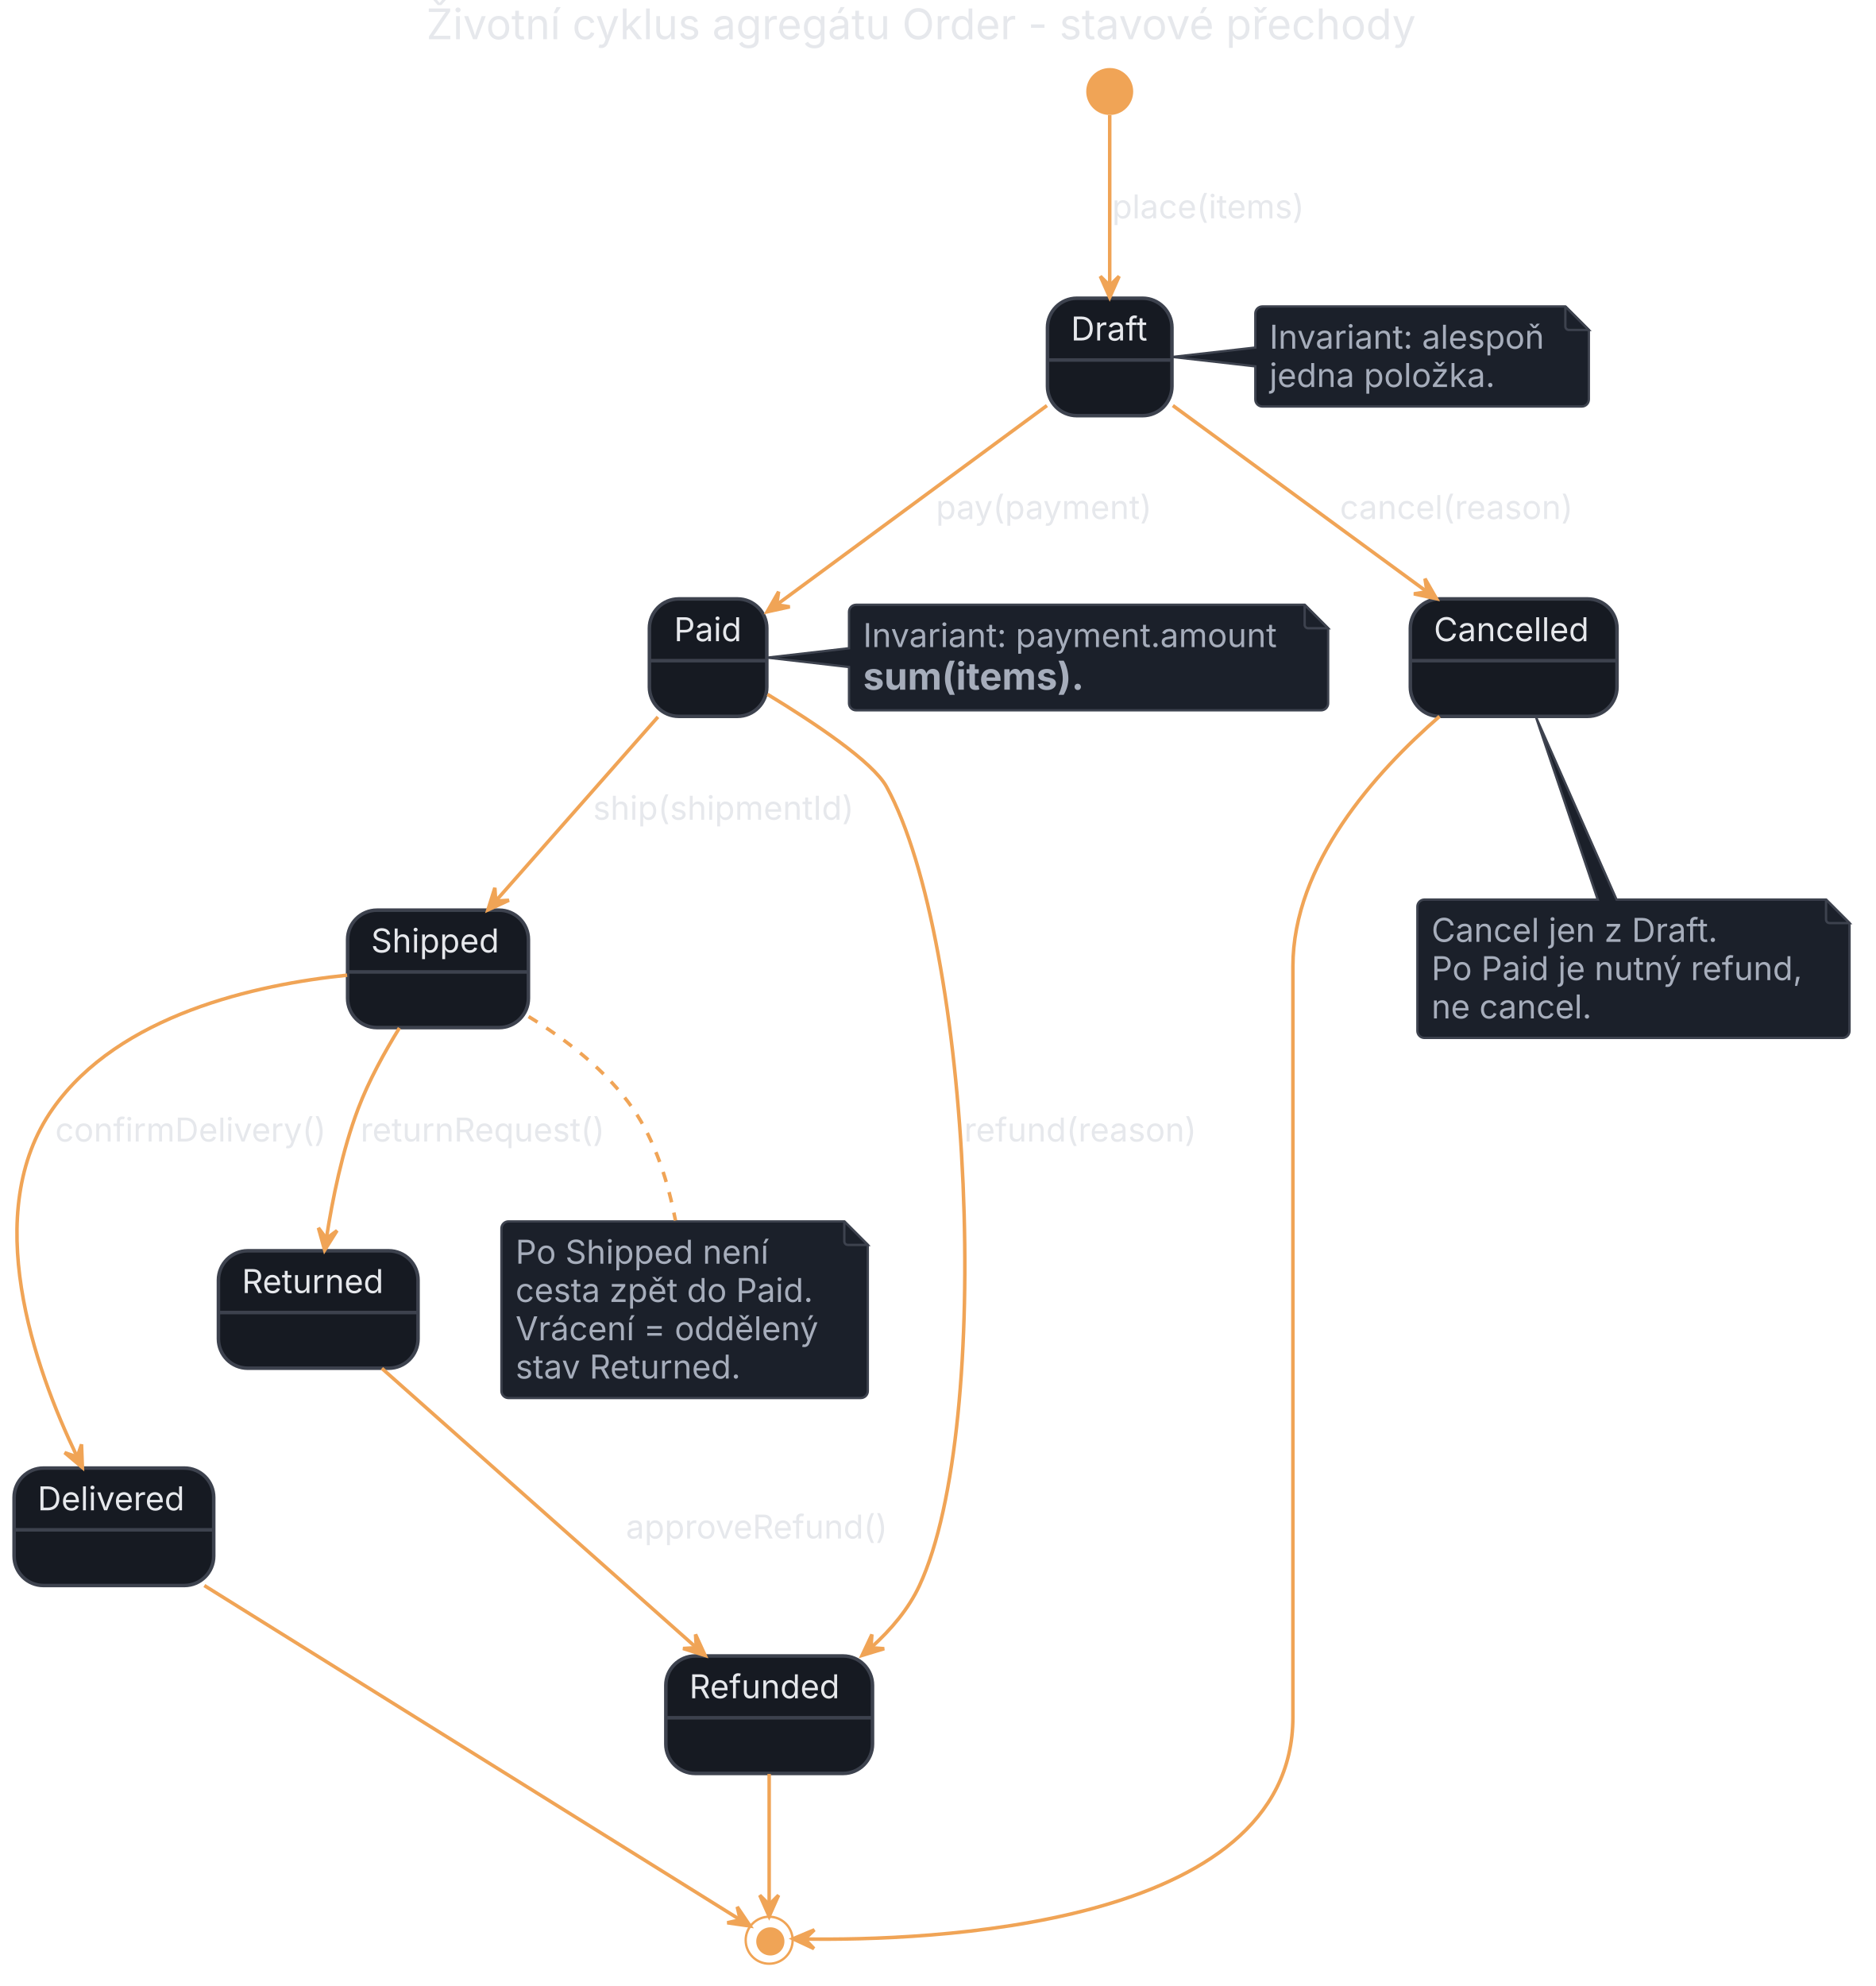
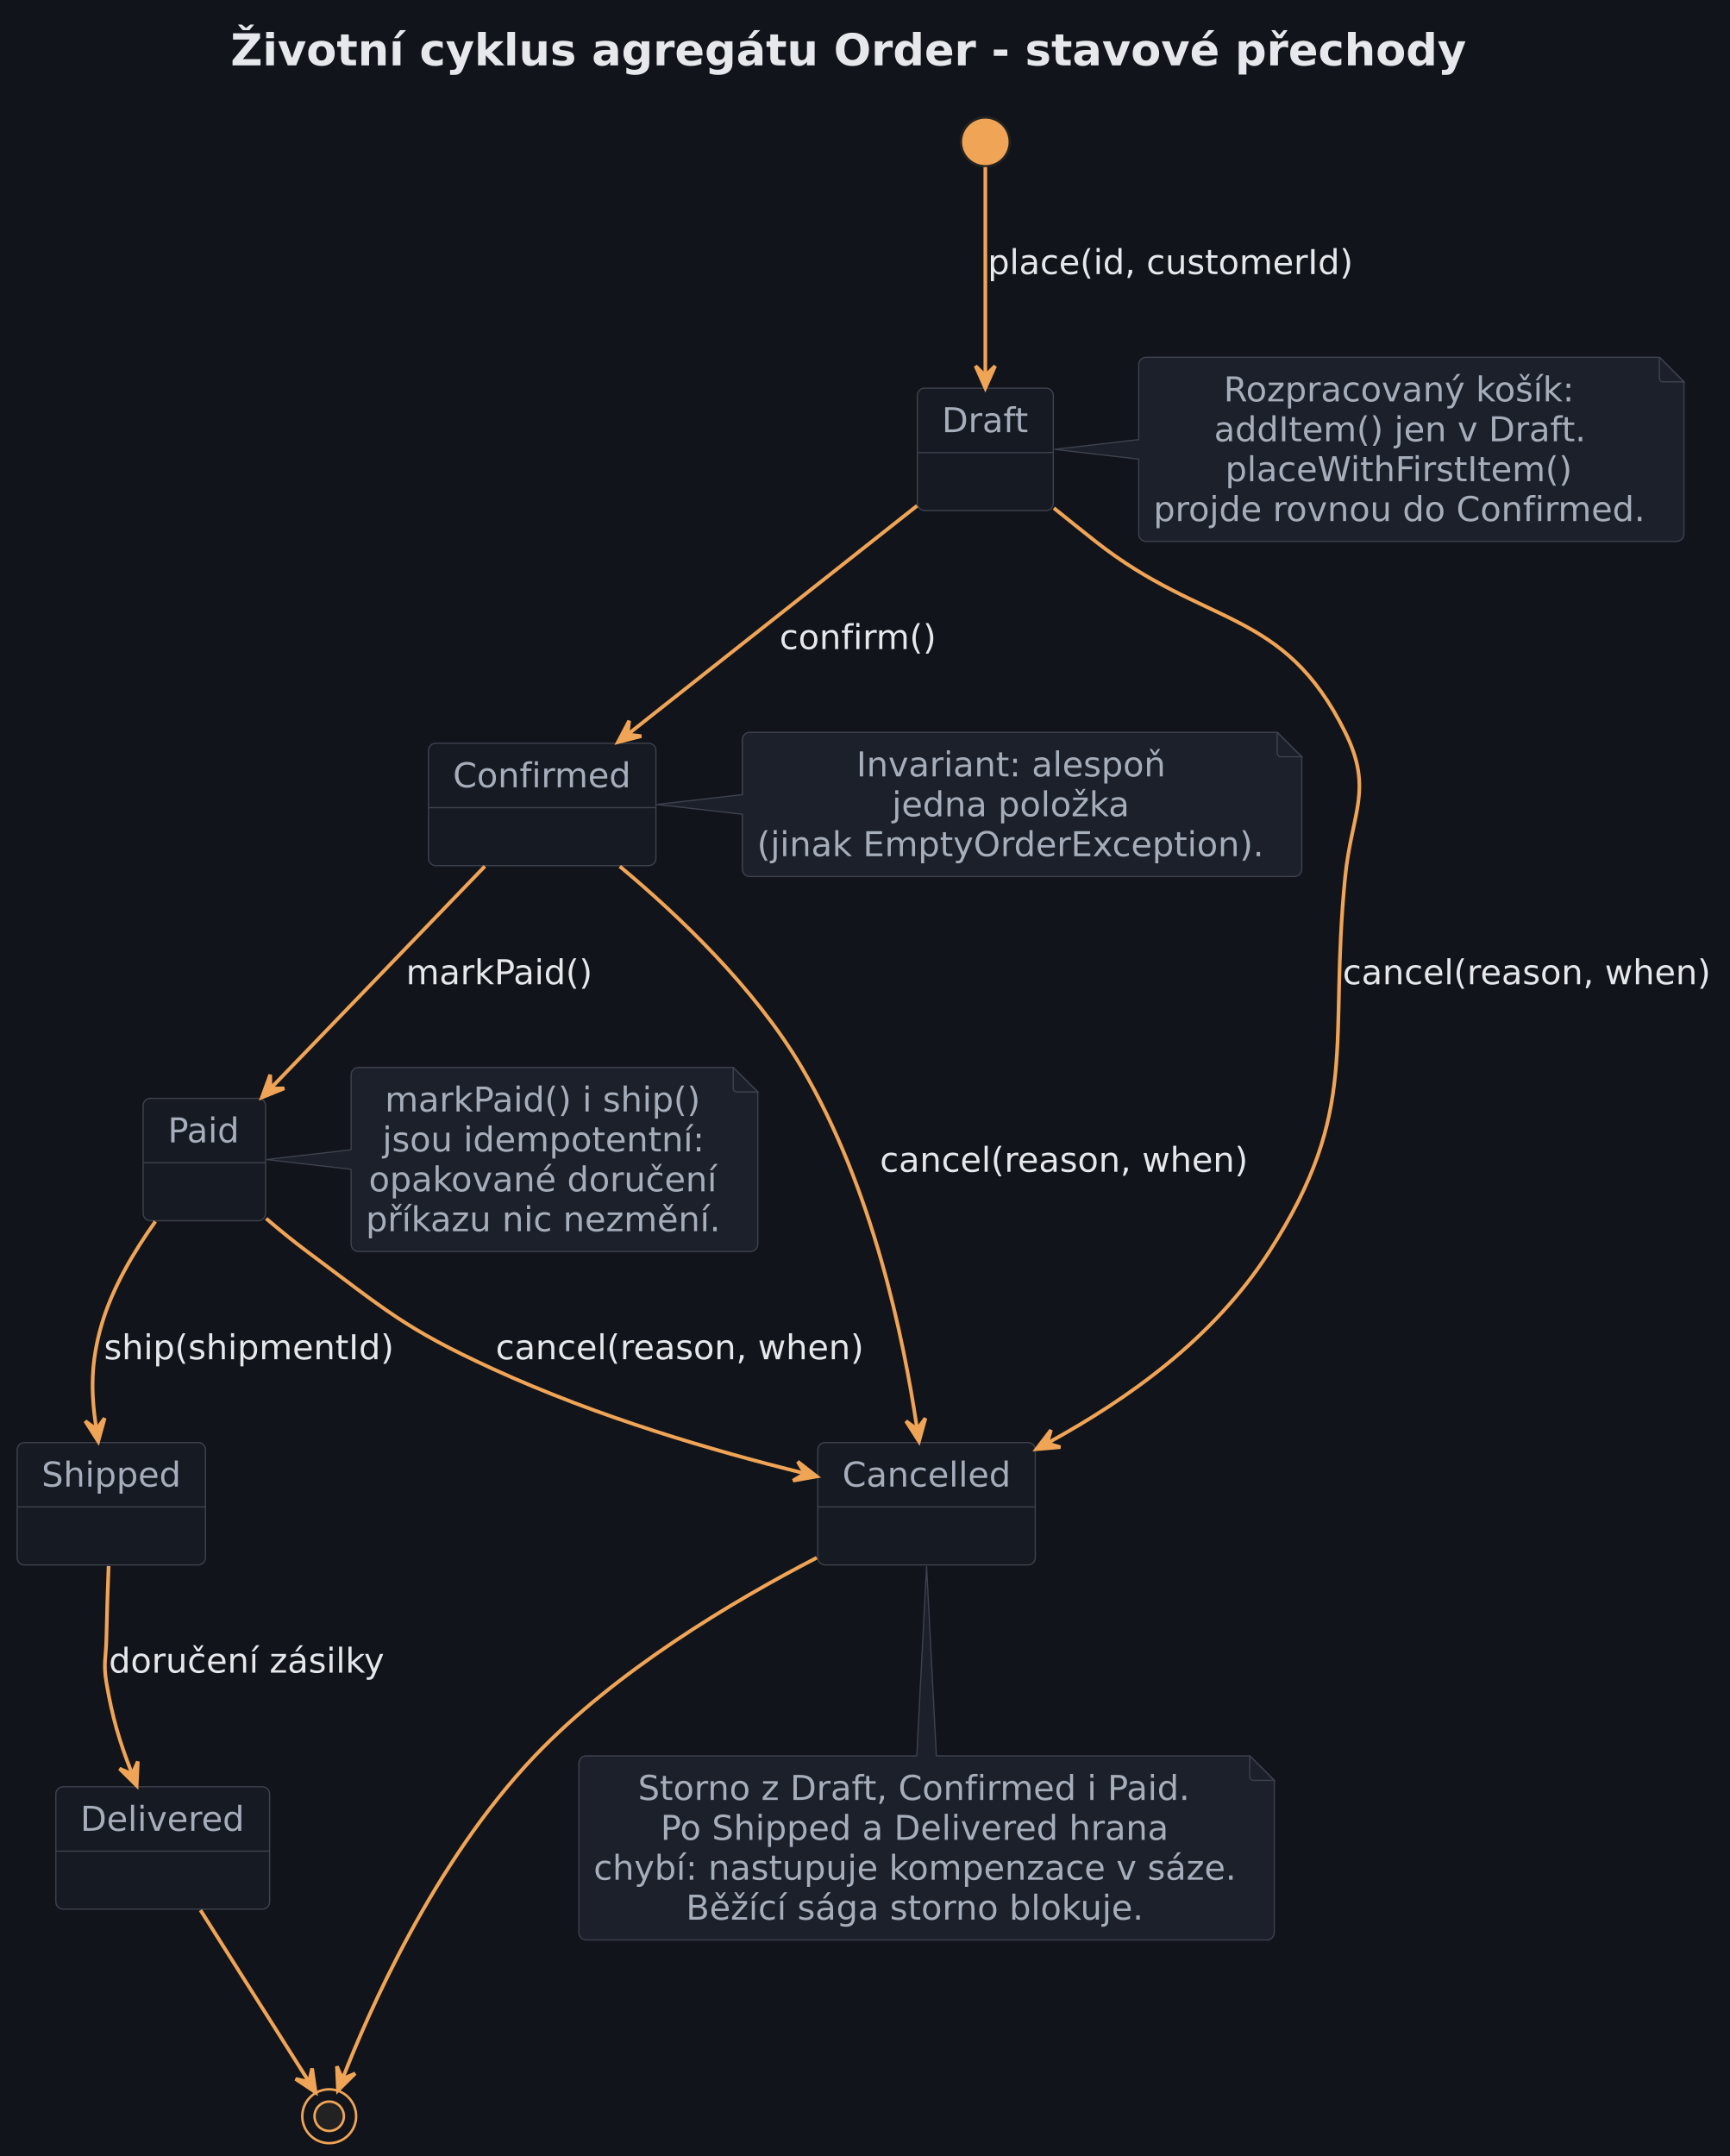
- <svg xmlns="http://www.w3.org/2000/svg" contentScriptType="application/ecmascript" contentStyleType="text/css" height="1321.875px" preserveAspectRatio="none" style="width:1248px;height:1321px;background:#11141A;" version="1.1" viewBox="0 0 1248 1321" width="1248.438px" zoomAndPan="magnify">
+ <svg xmlns="http://www.w3.org/2000/svg" contentStyleType="text/css" data-diagram-type="STATE" height="1376.562px" preserveAspectRatio="none" style="width:1104px;height:1376px;background:#11141A;" version="1.1" viewBox="0 0 1104 1376" width="1104.688px" zoomAndPan="magnify">
  <defs />
  <g>
-     <text fill="#E6E8EC" font-family="Inter, ui-sans-serif, system-ui, -apple-system, sans-serif" font-size="28.125" lengthAdjust="spacingAndGlyphs" textLength="692.188" x="283.594" y="26.106">Životní cyklus agregátu Order - stavové přechody</text>
-     <ellipse cx="738.281" cy="60.864" fill="#F0A456" rx="15.625" ry="15.625" style="stroke: none; stroke-width: 1.562;" />
-     <rect fill="#161A22" height="78.125" rx="19.531" ry="19.531" style="stroke: #3D424E; stroke-width: 2.344;" width="82.812" x="696.875" y="198.364" />
-     <line style="stroke: #3D424E; stroke-width: 2.344;" x1="696.875" x2="779.688" y1="239.453" y2="239.453" />
-     <text fill="#E6E8EC" font-family="Inter, ui-sans-serif, system-ui, -apple-system, sans-serif" font-size="21.875" lengthAdjust="spacingAndGlyphs" textLength="51.562" x="712.5" y="226.482">Draft</text>
-     <rect fill="#161A22" height="78.125" rx="19.531" ry="19.531" style="stroke: #3D424E; stroke-width: 2.344;" width="78.125" x="432.031" y="398.364" />
-     <line style="stroke: #3D424E; stroke-width: 2.344;" x1="432.031" x2="510.156" y1="439.453" y2="439.453" />
-     <text fill="#E6E8EC" font-family="Inter, ui-sans-serif, system-ui, -apple-system, sans-serif" font-size="21.875" lengthAdjust="spacingAndGlyphs" textLength="45.312" x="448.438" y="426.482">Paid</text>
-     <rect fill="#161A22" height="78.125" rx="19.531" ry="19.531" style="stroke: #3D424E; stroke-width: 2.344;" width="137.5" x="938.281" y="398.364" />
-     <line style="stroke: #3D424E; stroke-width: 2.344;" x1="938.281" x2="1075.781" y1="439.453" y2="439.453" />
-     <text fill="#E6E8EC" font-family="Inter, ui-sans-serif, system-ui, -apple-system, sans-serif" font-size="21.875" lengthAdjust="spacingAndGlyphs" textLength="106.25" x="953.906" y="426.482">Cancelled</text>
-     <rect fill="#161A22" height="78.125" rx="19.531" ry="19.531" style="stroke: #3D424E; stroke-width: 2.344;" width="120.312" x="231.25" y="605.395" />
-     <line style="stroke: #3D424E; stroke-width: 2.344;" x1="231.25" x2="351.562" y1="646.484" y2="646.484" />
-     <text fill="#E6E8EC" font-family="Inter, ui-sans-serif, system-ui, -apple-system, sans-serif" font-size="21.875" lengthAdjust="spacingAndGlyphs" textLength="89.062" x="246.875" y="633.513">Shipped</text>
-     <rect fill="#161A22" height="78.125" rx="19.531" ry="19.531" style="stroke: #3D424E; stroke-width: 2.344;" width="137.5" x="442.969" y="1101.489" />
-     <line style="stroke: #3D424E; stroke-width: 2.344;" x1="442.969" x2="580.469" y1="1142.578" y2="1142.578" />
-     <text fill="#E6E8EC" font-family="Inter, ui-sans-serif, system-ui, -apple-system, sans-serif" font-size="21.875" lengthAdjust="spacingAndGlyphs" textLength="106.25" x="458.594" y="1129.607">Refunded</text>
-     <rect fill="#161A22" height="78.125" rx="19.531" ry="19.531" style="stroke: #3D424E; stroke-width: 2.344;" width="132.812" x="9.375" y="976.489" />
-     <line style="stroke: #3D424E; stroke-width: 2.344;" x1="9.375" x2="142.188" y1="1017.578" y2="1017.578" />
-     <text fill="#E6E8EC" font-family="Inter, ui-sans-serif, system-ui, -apple-system, sans-serif" font-size="21.875" lengthAdjust="spacingAndGlyphs" textLength="101.562" x="25" y="1004.607">Delivered</text>
-     <rect fill="#161A22" height="78.125" rx="19.531" ry="19.531" style="stroke: #3D424E; stroke-width: 2.344;" width="132.812" x="145.312" y="831.958" />
-     <line style="stroke: #3D424E; stroke-width: 2.344;" x1="145.312" x2="278.125" y1="873.047" y2="873.047" />
-     <text fill="#E6E8EC" font-family="Inter, ui-sans-serif, system-ui, -apple-system, sans-serif" font-size="21.875" lengthAdjust="spacingAndGlyphs" textLength="101.562" x="160.938" y="860.075">Returned</text>
-     <ellipse cx="511.719" cy="1290.552" fill="none" rx="15.625" ry="15.625" style="stroke: #F0A456; stroke-width: 1.562;" />
-     <ellipse cx="512.5" cy="1291.333" fill="#F0A456" rx="9.375" ry="9.375" style="stroke: none; stroke-width: 1.562;" />
-     <path d="M835.156,208.52 L835.156,231.177 L780.094,237.427 L835.156,243.677 L835.156,265.698 A4.688,4.688 0 0 0 839.844,270.386 L1052.344,270.386 A4.688,4.688 0 0 0 1057.031,265.698 L1057.031,219.458 L1041.406,203.833 L839.844,203.833 A4.688,4.688 0 0 0 835.156,208.52 " fill="#1B202A" style="stroke: #3D424E; stroke-width: 1.562;" />
-     <path d="M1041.406,203.833 L1041.406,217.114 A2.344,2.344 0 0 0 1043.75,219.458 L1057.031,219.458 L1041.406,203.833 " fill="#1B202A" style="stroke: #3D424E; stroke-width: 1.562;" />
-     <text fill="#A6ADBB" font-family="Inter, ui-sans-serif, system-ui, -apple-system, sans-serif" font-size="21.875" lengthAdjust="spacingAndGlyphs" textLength="189.062" x="844.531" y="231.95">Invariant: alespoň</text>
-     <text fill="#A6ADBB" font-family="Inter, ui-sans-serif, system-ui, -apple-system, sans-serif" font-size="21.875" lengthAdjust="spacingAndGlyphs" textLength="156.25" x="844.531" y="257.414">jedna položka.</text>
-     <path d="M564.844,406.958 L564.844,431.177 L510.641,437.427 L564.844,443.677 L564.844,467.773 A4.688,4.688 0 0 0 569.531,472.461 L878.906,472.461 A4.688,4.688 0 0 0 883.594,467.773 L883.594,417.896 L867.969,402.271 L569.531,402.271 A4.688,4.688 0 0 0 564.844,406.958 " fill="#1B202A" style="stroke: #3D424E; stroke-width: 1.562;" />
-     <path d="M867.969,402.271 L867.969,415.552 A2.344,2.344 0 0 0 870.312,417.896 L883.594,417.896 L867.969,402.271 " fill="#1B202A" style="stroke: #3D424E; stroke-width: 1.562;" />
-     <text fill="#A6ADBB" font-family="Inter, ui-sans-serif, system-ui, -apple-system, sans-serif" font-size="21.875" lengthAdjust="spacingAndGlyphs" textLength="285.938" x="574.219" y="430.388">Invariant: payment.amount</text>
-     <text fill="#A6ADBB" font-family="Inter, ui-sans-serif, system-ui, -apple-system, sans-serif" font-size="25" font-weight="bold" lengthAdjust="spacingAndGlyphs" textLength="165.625" x="574.219" y="458.752">sum(items).</text>
-     <path d="M942.969,603.052 L942.969,685.693 A4.688,4.688 0 0 0 947.656,690.381 L1225.781,690.381 A4.688,4.688 0 0 0 1230.469,685.693 L1230.469,613.989 L1214.844,598.364 L1075.469,598.364 L1021.828,476.864 L1062.969,598.364 L947.656,598.364 A4.688,4.688 0 0 0 942.969,603.052 " fill="#1B202A" style="stroke: #3D424E; stroke-width: 1.562;" />
-     <path d="M1214.844,598.364 L1214.844,611.645 A2.344,2.344 0 0 0 1217.188,613.989 L1230.469,613.989 L1214.844,598.364 " fill="#1B202A" style="stroke: #3D424E; stroke-width: 1.562;" />
-     <text fill="#A6ADBB" font-family="Inter, ui-sans-serif, system-ui, -apple-system, sans-serif" font-size="21.875" lengthAdjust="spacingAndGlyphs" textLength="195.312" x="952.344" y="626.482">Cancel jen z Draft.</text>
-     <text fill="#A6ADBB" font-family="Inter, ui-sans-serif, system-ui, -apple-system, sans-serif" font-size="21.875" lengthAdjust="spacingAndGlyphs" textLength="254.688" x="952.344" y="651.946">Po Paid je nutný refund,</text>
-     <text fill="#A6ADBB" font-family="Inter, ui-sans-serif, system-ui, -apple-system, sans-serif" font-size="21.875" lengthAdjust="spacingAndGlyphs" textLength="110.938" x="952.344" y="677.409">ne cancel.</text>
-     <path d="M333.594,817.114 L333.594,925.22 A4.688,4.688 0 0 0 338.281,929.907 L572.656,929.907 A4.688,4.688 0 0 0 577.344,925.22 L577.344,828.052 L561.719,812.427 L338.281,812.427 A4.688,4.688 0 0 0 333.594,817.114 " fill="#1B202A" style="stroke: #3D424E; stroke-width: 1.562;" />
-     <path d="M561.719,812.427 L561.719,825.708 A2.344,2.344 0 0 0 564.062,828.052 L577.344,828.052 L561.719,812.427 " fill="#1B202A" style="stroke: #3D424E; stroke-width: 1.562;" />
-     <text fill="#A6ADBB" font-family="Inter, ui-sans-serif, system-ui, -apple-system, sans-serif" font-size="21.875" lengthAdjust="spacingAndGlyphs" textLength="176.562" x="342.969" y="840.544">Po Shipped není</text>
-     <text fill="#A6ADBB" font-family="Inter, ui-sans-serif, system-ui, -apple-system, sans-serif" font-size="21.875" lengthAdjust="spacingAndGlyphs" textLength="206.25" x="342.969" y="866.008">cesta zpět do Paid.</text>
-     <text fill="#A6ADBB" font-family="Inter, ui-sans-serif, system-ui, -apple-system, sans-serif" font-size="21.875" lengthAdjust="spacingAndGlyphs" textLength="210.938" x="342.969" y="891.472">Vrácení = oddělený</text>
-     <text fill="#A6ADBB" font-family="Inter, ui-sans-serif, system-ui, -apple-system, sans-serif" font-size="21.875" lengthAdjust="spacingAndGlyphs" textLength="157.812" x="342.969" y="916.936">stav Returned.</text>
-     <path d="M738.281,76.614 C738.281,101.099 738.281,152.224 738.281,189.989 " fill="none" id="*start-&gt;Draft" style="stroke: #F0A456; stroke-width: 2.344;" />
-     <polygon fill="#F0A456" points="738.281,197.817,744.531,183.755,738.281,190.005,732.031,183.755,738.281,197.817" style="stroke: #F0A456; stroke-width: 2.344;" />
-     <text fill="#E6E8EC" font-family="Inter, ui-sans-serif, system-ui, -apple-system, sans-serif" font-size="21.875" lengthAdjust="spacingAndGlyphs" textLength="132.812" x="739.844" y="145.232">place(items)</text>
-     <path d="M696.531,269.755 C647.797,305.661 567.438,364.88 516.984,402.052 " fill="none" id="Draft-&gt;Paid" style="stroke: #F0A456; stroke-width: 2.344;" />
-     <polygon fill="#F0A456" points="510.375,406.927,525.41,403.644,516.673,402.304,518.013,393.567,510.375,406.927" style="stroke: #F0A456; stroke-width: 2.344;" />
-     <text fill="#E6E8EC" font-family="Inter, ui-sans-serif, system-ui, -apple-system, sans-serif" font-size="21.875" lengthAdjust="spacingAndGlyphs" textLength="146.875" x="622.656" y="345.232">pay(payment)</text>
-     <path d="M780.281,269.755 C825.625,302.974 898.188,356.13 948.984,393.349 " fill="none" id="Draft-&gt;Cancelled" style="stroke: #F0A456; stroke-width: 2.344;" />
-     <polygon fill="#F0A456" points="955.688,398.255,948.027,384.908,949.382,393.643,940.647,394.997,955.688,398.255" style="stroke: #F0A456; stroke-width: 2.344;" />
-     <text fill="#E6E8EC" font-family="Inter, ui-sans-serif, system-ui, -apple-system, sans-serif" font-size="21.875" lengthAdjust="spacingAndGlyphs" textLength="160.938" x="891.406" y="345.232">cancel(reason)</text>
-     <path d="M437.719,476.864 C407.203,511.489 362.094,562.692 330.031,599.067 " fill="none" id="Paid-&gt;Shipped" style="stroke: #F0A456; stroke-width: 2.344;" />
-     <polygon fill="#F0A456" points="324.609,605.224,338.599,598.812,329.778,599.365,329.225,590.543,324.609,605.224" style="stroke: #F0A456; stroke-width: 2.344;" />
-     <text fill="#E6E8EC" font-family="Inter, ui-sans-serif, system-ui, -apple-system, sans-serif" font-size="21.875" lengthAdjust="spacingAndGlyphs" textLength="181.25" x="394.531" y="545.232">ship(shipmentId)</text>
-     <path d="M510.625,461.849 C541.531,480.614 580.734,506.724 589.844,523.364 C646.578,627.005 661.5,947.458 611.719,1054.614 C604.484,1070.192 592.797,1083.927 579.906,1095.552 " fill="none" id="Paid-&gt;Refunded" style="stroke: #F0A456; stroke-width: 2.344;" />
-     <polygon fill="#F0A456" points="573.516,1101.099,588.242,1096.633,579.427,1095.991,580.069,1087.175,573.516,1101.099" style="stroke: #F0A456; stroke-width: 2.344;" />
-     <text fill="#E6E8EC" font-family="Inter, ui-sans-serif, system-ui, -apple-system, sans-serif" font-size="21.875" lengthAdjust="spacingAndGlyphs" textLength="160.938" x="641.406" y="759.294">refund(reason)</text>
-     <path d="M230.969,648.645 C170.156,654.895 79.25,674.895 35.156,737.427 C-13.547,806.505 22.828,909.614 51.062,968.474 " fill="none" id="Shipped-&gt;Delivered" style="stroke: #F0A456; stroke-width: 2.344;" />
-     <polygon fill="#F0A456" points="54.797,976.114,54.235,960.736,51.365,969.096,43.006,966.226,54.797,976.114" style="stroke: #F0A456; stroke-width: 2.344;" />
-     <text fill="#E6E8EC" font-family="Inter, ui-sans-serif, system-ui, -apple-system, sans-serif" font-size="21.875" lengthAdjust="spacingAndGlyphs" textLength="179.688" x="36.719" y="759.294">confirmDelivery()</text>
-     <path d="M265.719,683.77 C255.859,699.724 245.312,718.895 238.281,737.427 C227.766,765.161 221.141,797.833 217.141,823.739 " fill="none" id="Shipped-&gt;Returned" style="stroke: #F0A456; stroke-width: 2.344;" />
-     <polygon fill="#F0A456" points="215.984,831.552,224.213,818.548,217.12,823.822,211.846,816.73,215.984,831.552" style="stroke: #F0A456; stroke-width: 2.344;" />
-     <text fill="#E6E8EC" font-family="Inter, ui-sans-serif, system-ui, -apple-system, sans-serif" font-size="21.875" lengthAdjust="spacingAndGlyphs" textLength="173.438" x="239.844" y="759.294">returnRequest()</text>
-     <path d="M254.062,910.192 C309.078,959.036 404.906,1044.146 462.922,1095.646 " fill="none" id="Returned-&gt;Refunded" style="stroke: #F0A456; stroke-width: 2.344;" />
-     <polygon fill="#F0A456" points="469.109,1101.146,462.725,1087.144,463.26,1095.966,454.438,1096.502,469.109,1101.146" style="stroke: #F0A456; stroke-width: 2.344;" />
-     <text fill="#E6E8EC" font-family="Inter, ui-sans-serif, system-ui, -apple-system, sans-serif" font-size="21.875" lengthAdjust="spacingAndGlyphs" textLength="181.25" x="416.406" y="1023.357">approveRefund()</text>
-     <path d="M135.938,1054.63 C235.594,1116.786 430.109,1238.099 492.188,1276.802 " fill="none" id="Delivered-&gt;*end" style="stroke: #F0A456; stroke-width: 2.344;" />
-     <polygon fill="#F0A456" points="499.078,1281.114,490.477,1268.353,492.457,1276.968,483.843,1278.947,499.078,1281.114" style="stroke: #F0A456; stroke-width: 2.344;" />
-     <path d="M957.719,476.505 C915.047,513.614 860.156,574.614 860.156,642.895 C860.156,642.895 860.156,642.895 860.156,1142.114 C860.156,1283.364 614.031,1290.927 535.5,1289.755 " fill="none" id="Cancelled-&gt;*end" style="stroke: #F0A456; stroke-width: 2.344;" />
-     <polygon fill="#F0A456" points="527.594,1289.599,541.529,1296.129,535.405,1289.755,541.778,1283.631,527.594,1289.599" style="stroke: #F0A456; stroke-width: 2.344;" />
-     <path d="M511.719,1179.942 C511.719,1207.489 511.719,1243.88 511.719,1266.864 " fill="none" id="Refunded-&gt;*end" style="stroke: #F0A456; stroke-width: 2.344;" />
-     <polygon fill="#F0A456" points="511.719,1274.677,517.969,1260.614,511.719,1266.864,505.469,1260.614,511.719,1274.677" style="stroke: #F0A456; stroke-width: 2.344;" />
-     <path d="M351.672,676.177 C376.516,691.395 403.531,712.067 421.094,737.427 C436.203,759.239 444.672,787.239 449.406,811.833 " fill="none" id="Shipped-GMN31" style="stroke: #F0A456; stroke-width: 2.344; stroke-dasharray: 7.0,7.0;" />
+     <rect fill="#11141A" height="1376.562" style="stroke:none;stroke-width:1.562;" width="1104.688" x="0" y="0" />
+     <g class="title" data-source-line="3">
+       <text fill="#E6E8EC" font-family="'DejaVu Sans'" font-size="28.125" font-weight="bold" lengthAdjust="spacing" textLength="788.612" x="147.15" y="41.731">Životní cyklus agregátu Order - stavové přechody</text>
+     </g>
+     <g class="start_entity" data-qualified-name=".start." data-source-line="5" id="ent0002">
+       <ellipse cx="628.844" cy="90.552" fill="#F0A456" rx="15.625" ry="15.625" style="stroke:#222222;stroke-width:1.562;" />
+     </g>
+     <g class="entity" data-qualified-name="Draft" id="ent0003">
+       <rect fill="#161A22" height="78.125" rx="4.688" ry="4.688" style="stroke:#3D424E;stroke-width:0.781;" width="86.771" x="585.453" y="247.724" />
+       <line style="stroke:#3D424E;stroke-width:0.781;" x1="585.453" x2="672.224" y1="288.812" y2="288.812" />
+       <text fill="#A6ADBB" font-family="'DejaVu Sans'" font-size="21.875" lengthAdjust="spacing" textLength="55.521" x="601.078" y="275.841">Draft</text>
+     </g>
+     <g class="entity" data-qualified-name="Confirmed" id="ent0005">
+       <rect fill="#161A22" height="78.125" rx="4.688" ry="4.688" style="stroke:#3D424E;stroke-width:0.781;" width="145.196" x="273.438" y="474.349" />
+       <line style="stroke:#3D424E;stroke-width:0.781;" x1="273.438" x2="418.634" y1="515.438" y2="515.438" />
+       <text fill="#A6ADBB" font-family="'DejaVu Sans'" font-size="21.875" lengthAdjust="spacing" textLength="113.947" x="289.062" y="502.466">Confirmed</text>
+     </g>
+     <g class="entity" data-qualified-name="Paid" id="ent0007">
+       <rect fill="#161A22" height="78.125" rx="4.688" ry="4.688" style="stroke:#3D424E;stroke-width:0.781;" width="78.125" x="91.344" y="700.974" />
+       <line style="stroke:#3D424E;stroke-width:0.781;" x1="91.344" x2="169.469" y1="742.062" y2="742.062" />
+       <text fill="#A6ADBB" font-family="'DejaVu Sans'" font-size="21.875" lengthAdjust="spacing" textLength="46.559" x="107.127" y="729.091">Paid</text>
+     </g>
+     <g class="entity" data-qualified-name="Shipped" id="ent0009">
+       <rect fill="#161A22" height="78.125" rx="4.688" ry="4.688" style="stroke:#3D424E;stroke-width:0.781;" width="120.192" x="10.938" y="920.645" />
+       <line style="stroke:#3D424E;stroke-width:0.781;" x1="10.938" x2="131.13" y1="961.734" y2="961.734" />
+       <text fill="#A6ADBB" font-family="'DejaVu Sans'" font-size="21.875" lengthAdjust="spacing" textLength="88.942" x="26.562" y="948.763">Shipped</text>
+     </g>
+     <g class="entity" data-qualified-name="Delivered" id="ent0011">
+       <rect fill="#161A22" height="78.125" rx="4.688" ry="4.688" style="stroke:#3D424E;stroke-width:0.781;" width="136.449" x="35.625" y="1140.333" />
+       <line style="stroke:#3D424E;stroke-width:0.781;" x1="35.625" x2="172.074" y1="1181.422" y2="1181.422" />
+       <text fill="#A6ADBB" font-family="'DejaVu Sans'" font-size="21.875" lengthAdjust="spacing" textLength="105.199" x="51.25" y="1168.45">Delivered</text>
+     </g>
+     <g class="entity" data-qualified-name="Cancelled" id="ent0013">
+       <rect fill="#161A22" height="78.125" rx="4.688" ry="4.688" style="stroke:#3D424E;stroke-width:0.781;" width="138.777" x="521.953" y="920.645" />
+       <line style="stroke:#3D424E;stroke-width:0.781;" x1="521.953" x2="660.73" y1="961.734" y2="961.734" />
+       <text fill="#A6ADBB" font-family="'DejaVu Sans'" font-size="21.875" lengthAdjust="spacing" textLength="107.527" x="537.578" y="948.763">Cancelled</text>
+     </g>
+     <g class="end_entity" data-qualified-name=".end." data-source-line="15" id="ent0017">
+       <ellipse cx="210.094" cy="1350.63" fill="none" rx="17.188" ry="17.188" style="stroke:#F0A456;stroke-width:1.562;" />
+       <ellipse cx="210.094" cy="1350.63" fill="#222222" rx="9.375" ry="9.375" style="stroke:#F0A456;stroke-width:1.562;" />
+     </g>
+     <g class="entity" data-qualified-name="GMN2" data-source-line="19" id="ent0003">
+       <path d="M726.734,232.739 L726.734,280.536 L672.922,286.786 L726.734,293.036 L726.734,340.845 A4.688,4.688 0 0 0 731.422,345.532 L1070.007,345.532 A4.688,4.688 0 0 0 1074.694,340.845 L1074.694,243.677 L1059.069,228.052 L731.422,228.052 A4.688,4.688 0 0 0 726.734,232.739" fill="#1B202A" style="stroke:#3D424E;stroke-width:0.781;" />
+       <path d="M1059.069,228.052 L1059.069,241.333 A2.344,2.344 0 0 0 1061.413,243.677 L1074.694,243.677 L1059.069,228.052" fill="#1B202A" style="stroke:#3D424E;stroke-width:0.781;" />
+       <text fill="#A6ADBB" font-family="'DejaVu Sans'" font-size="21.875" lengthAdjust="spacing" textLength="225.436" x="780.965" y="256.169">Rozpracovaný košík:</text>
+       <text fill="#A6ADBB" font-family="'DejaVu Sans'" font-size="21.875" lengthAdjust="spacing" textLength="237.72" x="774.823" y="281.633">addItem() jen v Draft.</text>
+       <text fill="#A6ADBB" font-family="'DejaVu Sans'" font-size="21.875" lengthAdjust="spacing" textLength="223.492" x="781.937" y="307.097">placeWithFirstItem()</text>
+       <text fill="#A6ADBB" font-family="'DejaVu Sans'" font-size="21.875" lengthAdjust="spacing" textLength="315.147" x="736.109" y="332.561">projde rovnou do Confirmed.</text>
+     </g>
+     <g class="entity" data-qualified-name="GMN5" data-source-line="26" id="ent0006">
+       <path d="M473.781,472.083 L473.781,507.161 L419,513.411 L473.781,519.661 L473.781,554.725 A4.688,4.688 0 0 0 478.469,559.412 L826.101,559.412 A4.688,4.688 0 0 0 830.788,554.725 L830.788,483.021 L815.163,467.396 L478.469,467.396 A4.688,4.688 0 0 0 473.781,472.083" fill="#1B202A" style="stroke:#3D424E;stroke-width:0.781;" />
+       <path d="M815.163,467.396 L815.163,480.677 A2.344,2.344 0 0 0 817.507,483.021 L830.788,483.021 L815.163,467.396" fill="#1B202A" style="stroke:#3D424E;stroke-width:0.781;" />
+       <text fill="#A6ADBB" font-family="'DejaVu Sans'" font-size="21.875" lengthAdjust="spacing" textLength="197.377" x="546.565" y="495.513">Invariant: alespoň</text>
+       <text fill="#A6ADBB" font-family="'DejaVu Sans'" font-size="21.875" lengthAdjust="spacing" textLength="151.929" x="569.289" y="520.977">jedna položka</text>
+       <text fill="#A6ADBB" font-family="'DejaVu Sans'" font-size="21.875" lengthAdjust="spacing" textLength="324.194" x="483.156" y="546.441">(jinak EmptyOrderException).</text>
+     </g>
+     <g class="entity" data-qualified-name="GMN8" data-source-line="32" id="ent0009">
+       <path d="M224.078,685.974 L224.078,733.786 L170.125,740.036 L224.078,746.286 L224.078,794.079 A4.688,4.688 0 0 0 228.766,798.767 L478.921,798.767 A4.688,4.688 0 0 0 483.609,794.079 L483.609,696.911 L467.984,681.286 L228.766,681.286 A4.688,4.688 0 0 0 224.078,685.974" fill="#1B202A" style="stroke:#3D424E;stroke-width:0.781;" />
+       <path d="M467.984,681.286 L467.984,694.567 A2.344,2.344 0 0 0 470.327,696.911 L483.609,696.911 L467.984,681.286" fill="#1B202A" style="stroke:#3D424E;stroke-width:0.781;" />
+       <text fill="#A6ADBB" font-family="'DejaVu Sans'" font-size="21.875" lengthAdjust="spacing" textLength="202.28" x="245.672" y="709.404">markPaid() i ship()</text>
+       <text fill="#A6ADBB" font-family="'DejaVu Sans'" font-size="21.875" lengthAdjust="spacing" textLength="205.463" x="244.081" y="734.867">jsou idempotentní:</text>
+       <text fill="#A6ADBB" font-family="'DejaVu Sans'" font-size="21.875" lengthAdjust="spacing" textLength="222.905" x="235.36" y="760.331">opakované doručení</text>
+       <text fill="#A6ADBB" font-family="'DejaVu Sans'" font-size="21.875" lengthAdjust="spacing" textLength="226.718" x="233.453" y="785.795">příkazu nic nezmění.</text>
+     </g>
+     <g class="entity" data-qualified-name="GMN11" data-source-line="39" id="ent0012">
+       <path d="M369.469,1125.333 L369.469,1233.438 A4.688,4.688 0 0 0 374.156,1238.126 L808.551,1238.126 A4.688,4.688 0 0 0 813.239,1233.438 L813.239,1136.271 L797.614,1120.646 L597.594,1120.646 L591.344,999.489 L585.094,1120.646 L374.156,1120.646 A4.688,4.688 0 0 0 369.469,1125.333" fill="#1B202A" style="stroke:#3D424E;stroke-width:0.781;" />
+       <path d="M797.614,1120.646 L797.614,1133.927 A2.344,2.344 0 0 0 799.957,1136.271 L813.239,1136.271 L797.614,1120.646" fill="#1B202A" style="stroke:#3D424E;stroke-width:0.781;" />
+       <text fill="#A6ADBB" font-family="'DejaVu Sans'" font-size="21.875" lengthAdjust="spacing" textLength="354.347" x="407.149" y="1148.763">Storno z Draft, Confirmed i Paid.</text>
+       <text fill="#A6ADBB" font-family="'DejaVu Sans'" font-size="21.875" lengthAdjust="spacing" textLength="325.465" x="421.59" y="1174.227">Po Shipped a Delivered hrana</text>
+       <text fill="#A6ADBB" font-family="'DejaVu Sans'" font-size="21.875" lengthAdjust="spacing" textLength="410.957" x="378.844" y="1199.691">chybí: nastupuje kompenzace v sáze.</text>
+       <text fill="#A6ADBB" font-family="'DejaVu Sans'" font-size="21.875" lengthAdjust="spacing" textLength="293.048" x="437.798" y="1225.155">Běžící sága storno blokuje.</text>
+     </g>
+     <g class="link" data-entity-1="ent0002" data-entity-2="ent0003" data-link-type="dependency" data-source-line="5" id="lnk4">
+       <path d="M628.844,106.63 C628.844,136.27 628.844,195.239 628.844,238.255" fill="none" id="*start*-to-Draft" style="stroke:#F0A456;stroke-width:2.344;" />
+       <polygon fill="#F0A456" points="628.844,247.63,635.094,233.567,628.844,239.817,622.594,233.567,628.844,247.63" style="stroke:#F0A456;stroke-width:2.344;" />
+       <text fill="#E6E8EC" font-family="'DejaVu Sans'" font-size="21.875" lengthAdjust="spacing" textLength="233.137" x="630.406" y="174.919">place(id, customerId)</text>
+     </g>
+     <g class="link" data-entity-1="ent0003" data-entity-2="ent0005" data-link-type="dependency" data-source-line="6" id="lnk6">
+       <path d="M585.281,322.786 C533.688,363.552 455.356,425.458 401.747,467.818" fill="none" id="Draft-to-Confirmed" style="stroke:#F0A456;stroke-width:2.344;" />
+       <polygon fill="#F0A456" points="394.391,473.63,409.299,469.815,400.521,468.786,401.55,460.008,394.391,473.63" style="stroke:#F0A456;stroke-width:2.344;" />
+       <text fill="#E6E8EC" font-family="'DejaVu Sans'" font-size="21.875" lengthAdjust="spacing" textLength="100.424" x="497.484" y="414.263">confirm()</text>
+     </g>
+     <g class="link" data-entity-1="ent0005" data-entity-2="ent0007" data-link-type="dependency" data-source-line="7" id="lnk8">
+       <path d="M309.453,552.88 C269.812,593.989 213.4,652.461 173.681,693.633" fill="none" id="Confirmed-to-Paid" style="stroke:#F0A456;stroke-width:2.344;" />
+       <polygon fill="#F0A456" points="167.172,700.38,181.433,694.598,172.596,694.757,172.437,685.92,167.172,700.38" style="stroke:#F0A456;stroke-width:2.344;" />
+       <text fill="#E6E8EC" font-family="'DejaVu Sans'" font-size="21.875" lengthAdjust="spacing" textLength="120.003" x="259.094" y="628.154">markPaid()</text>
+     </g>
+     <g class="link" data-entity-1="ent0007" data-entity-2="ent0009" data-link-type="dependency" data-source-line="8" id="lnk10">
+       <path d="M99.172,779.567 C85.781,798.255 71.656,821.849 64.781,845.645 C57.828,869.708 58.008,888.561 61.305,910.67" fill="none" id="Paid-to-Shipped" style="stroke:#F0A456;stroke-width:2.344;" />
+       <polygon fill="#F0A456" points="62.688,919.942,66.795,905.112,61.535,912.215,54.432,906.956,62.688,919.942" style="stroke:#F0A456;stroke-width:2.344;" />
+       <text fill="#E6E8EC" font-family="'DejaVu Sans'" font-size="21.875" lengthAdjust="spacing" textLength="185.062" x="66.344" y="867.513">ship(shipmentId)</text>
+     </g>
+     <g class="link" data-entity-1="ent0009" data-entity-2="ent0011" data-link-type="dependency" data-source-line="9" id="lnk12">
+       <path d="M69.312,999.489 C68.75,1013.942 68.188,1030.552 67.906,1045.646 C67.672,1058.146 65.844,1061.442 67.906,1073.771 C71.672,1096.208 76.305,1111.533 83.821,1130.861" fill="none" id="Shipped-to-Delivered" style="stroke:#F0A456;stroke-width:2.344;" />
+       <polygon fill="#F0A456" points="87.219,1139.599,87.948,1124.227,84.387,1132.317,76.297,1128.757,87.219,1139.599" style="stroke:#F0A456;stroke-width:2.344;" />
+       <text fill="#E6E8EC" font-family="'DejaVu Sans'" font-size="21.875" lengthAdjust="spacing" textLength="176.559" x="69.469" y="1067.513">doručení zásilky</text>
+     </g>
+     <g class="link" data-entity-1="ent0003" data-entity-2="ent0013" data-link-type="dependency" data-source-line="11" id="lnk14">
+       <path d="M672.562,324.239 C681.328,331.349 690.516,338.708 699.156,345.521 C769.172,400.739 819.031,387.458 858.531,467.396 C876.656,504.067 862.609,518.724 858.531,559.411 C847.719,667.411 868.703,707.427 810.094,798.77 C774.062,854.927 718.921,893.32 669.639,920.383" fill="none" id="Draft-to-Cancelled" style="stroke:#F0A456;stroke-width:2.344;" />
+       <polygon fill="#F0A456" points="661.422,924.895,676.756,923.605,668.27,921.135,670.74,912.648,661.422,924.895" style="stroke:#F0A456;stroke-width:2.344;" />
+       <text fill="#E6E8EC" font-family="'DejaVu Sans'" font-size="21.875" lengthAdjust="spacing" textLength="235.413" x="856.875" y="628.154">cancel(reason, when)</text>
+     </g>
+     <g class="link" data-entity-1="ent0005" data-entity-2="ent0013" data-link-type="dependency" data-source-line="12" id="lnk15">
+       <path d="M395.547,552.942 C432.547,583.77 481.703,630.364 511.656,681.286 C557.312,758.895 576.765,854.968 585.125,910.687" fill="none" id="Confirmed-to-Cancelled" style="stroke:#F0A456;stroke-width:2.344;" />
+       <polygon fill="#F0A456" points="586.516,919.958,590.61,905.124,585.356,912.232,578.248,906.978,586.516,919.958" style="stroke:#F0A456;stroke-width:2.344;" />
+       <text fill="#E6E8EC" font-family="'DejaVu Sans'" font-size="21.875" lengthAdjust="spacing" textLength="235.413" x="561.547" y="747.841">cancel(reason, when)</text>
+     </g>
+     <g class="link" data-entity-1="ent0007" data-entity-2="ent0013" data-link-type="dependency" data-source-line="13" id="lnk16">
+       <path d="M169.859,777.677 C178.297,784.911 187.312,792.27 196.031,798.77 C246.109,836.052 258.031,847.77 314.781,873.77 C382.328,904.724 455.106,925.816 512.169,940.035" fill="none" id="Paid-to-Cancelled" style="stroke:#F0A456;stroke-width:2.344;" />
+       <polygon fill="#F0A456" points="521.266,942.302,509.132,932.837,513.685,940.413,506.109,944.966,521.266,942.302" style="stroke:#F0A456;stroke-width:2.344;" />
+       <text fill="#E6E8EC" font-family="'DejaVu Sans'" font-size="21.875" lengthAdjust="spacing" textLength="235.413" x="316.344" y="867.513">cancel(reason, when)</text>
+     </g>
+     <g class="link" data-entity-1="ent0011" data-entity-2="ent0017" data-link-type="dependency" data-source-line="15" id="lnk18">
+       <path d="M127.953,1219.099 C151.344,1256.114 180.556,1302.313 196.416,1327.422" fill="none" id="Delivered-to-*end*" style="stroke:#F0A456;stroke-width:2.344;" />
+       <polygon fill="#F0A456" points="201.422,1335.349,199.196,1320.121,197.25,1328.743,188.628,1326.797,201.422,1335.349" style="stroke:#F0A456;stroke-width:2.344;" />
+     </g>
+     <g class="link" data-entity-1="ent0013" data-entity-2="ent0017" data-link-type="dependency" data-source-line="16" id="lnk19">
+       <path d="M521.281,994.161 C467.266,1022.114 393.25,1066.302 341.344,1120.646 C276.281,1188.786 234.349,1286.445 219.13,1325.398" fill="none" id="Cancelled-to-*end*" style="stroke:#F0A456;stroke-width:2.344;" />
+       <polygon fill="#F0A456" points="215.719,1334.13,226.658,1323.306,218.562,1326.853,215.015,1318.757,215.719,1334.13" style="stroke:#F0A456;stroke-width:2.344;" />
+     </g>
  </g>
</svg>
